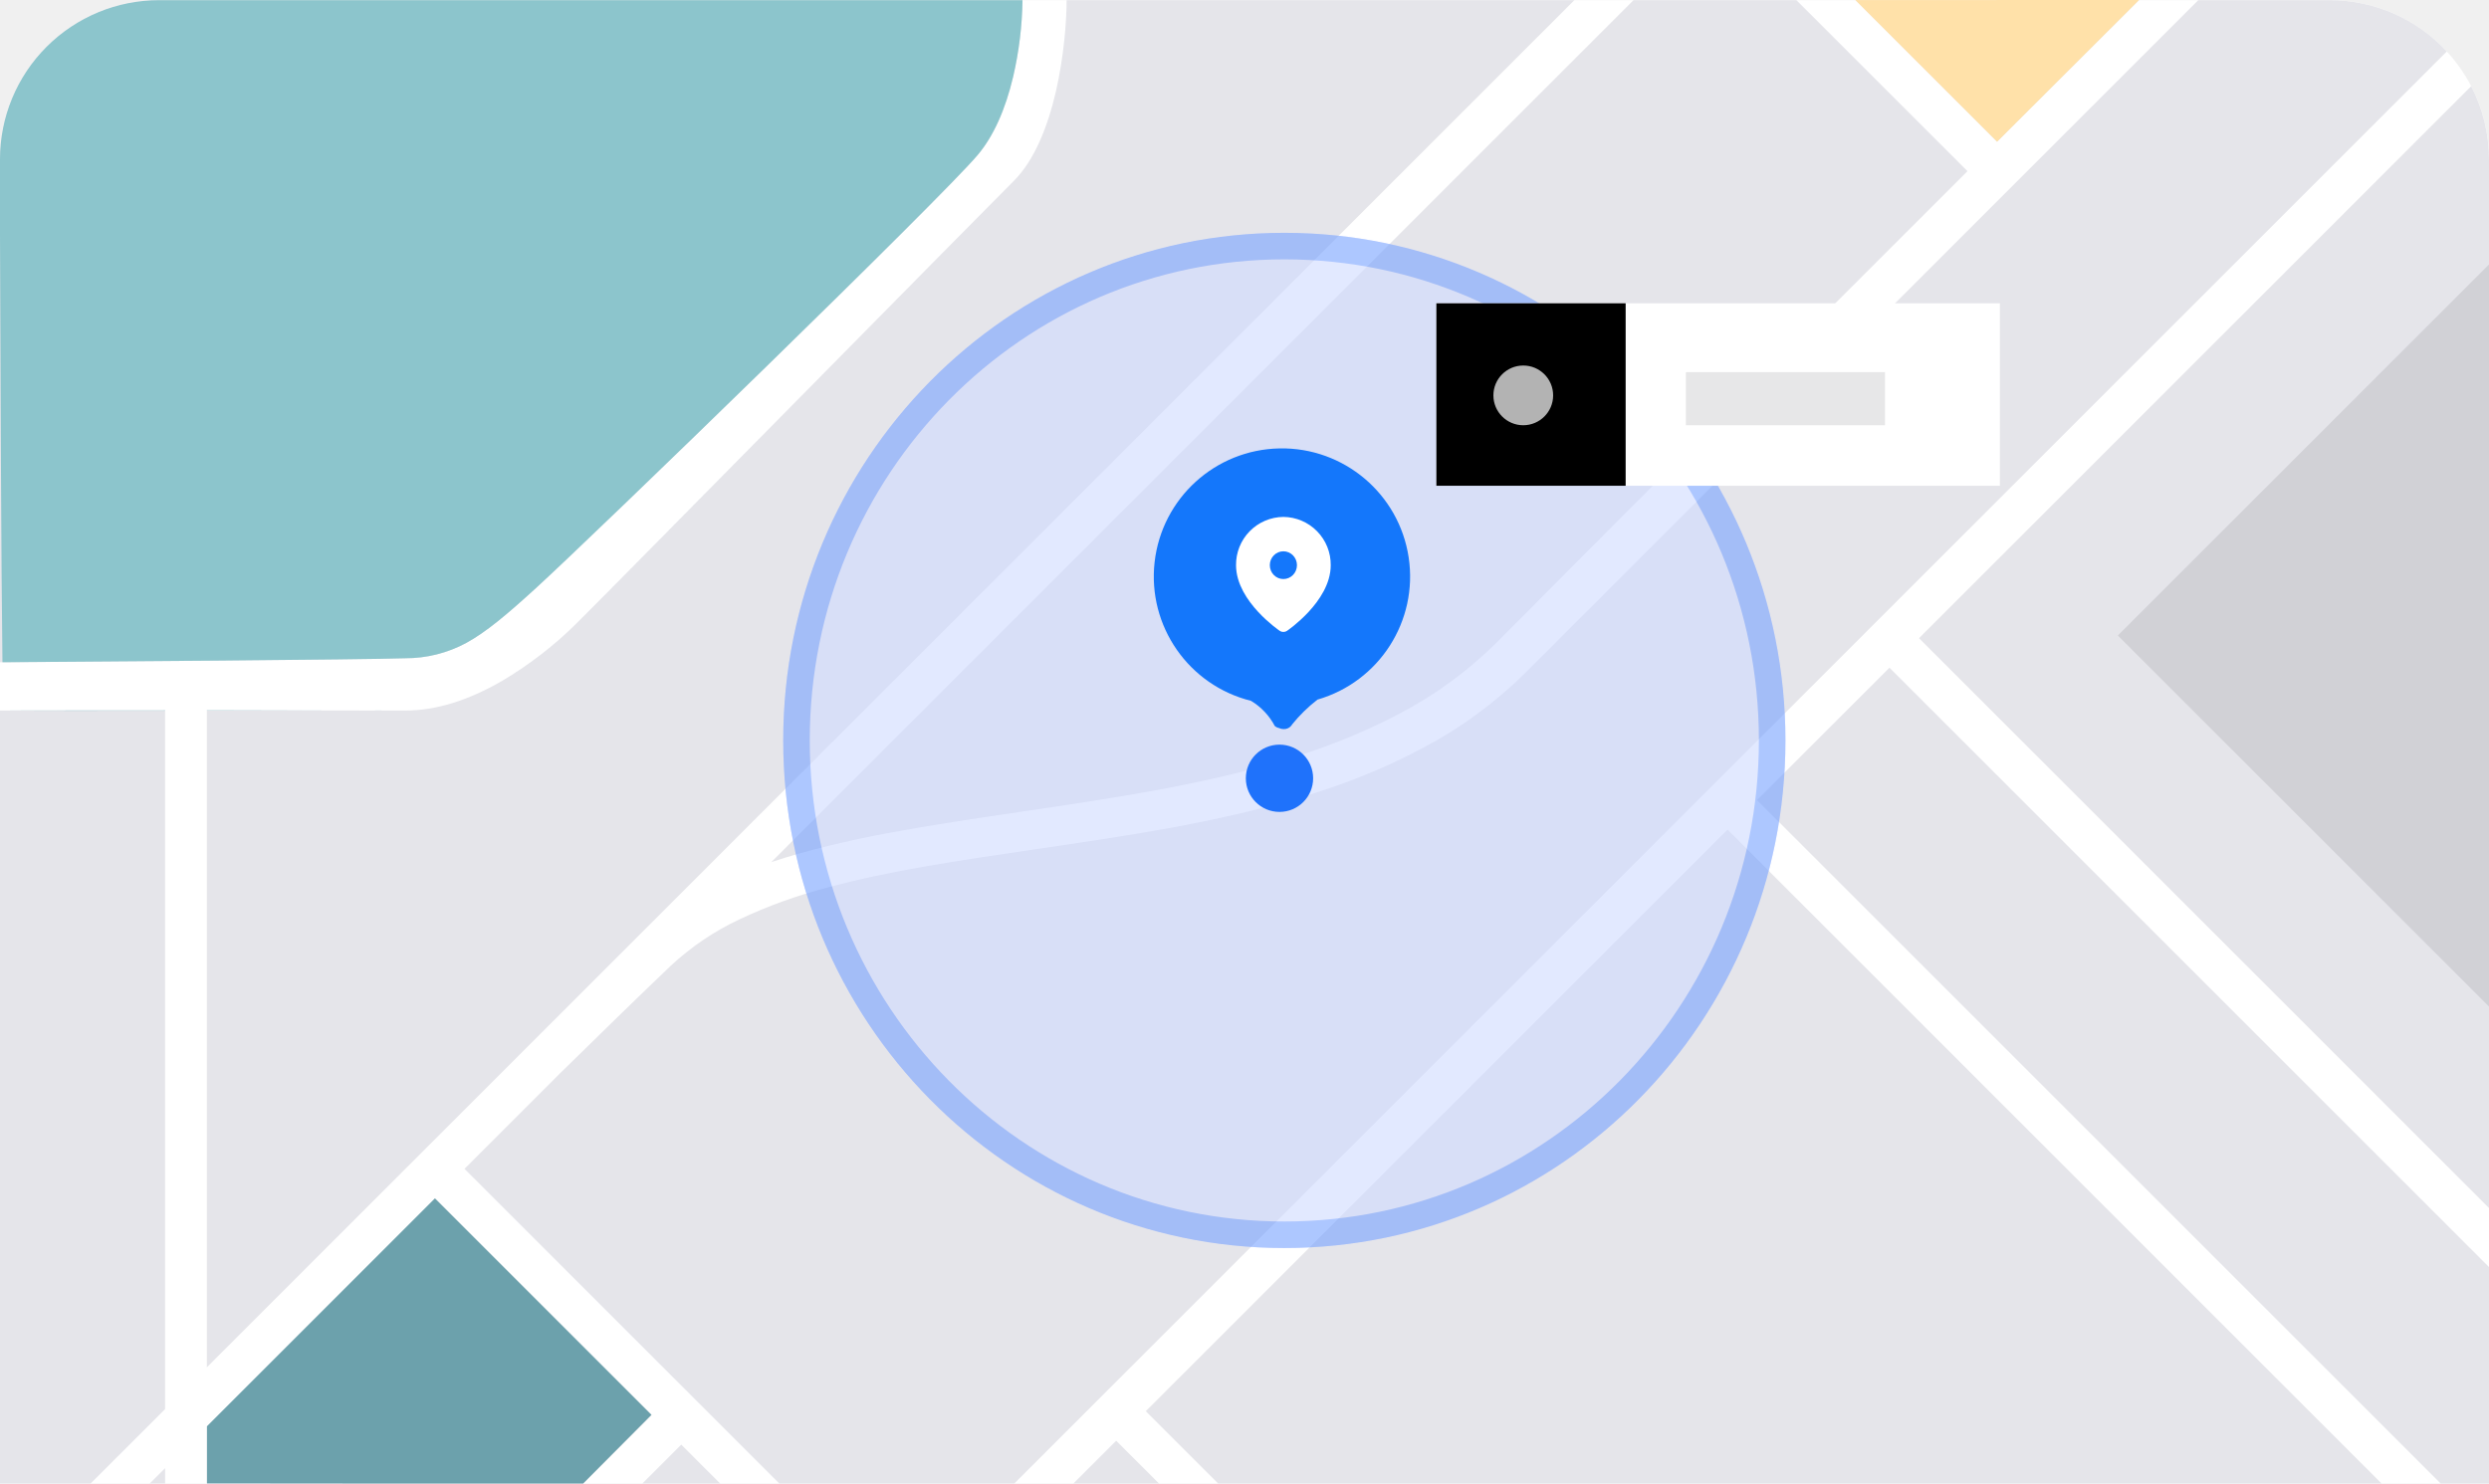
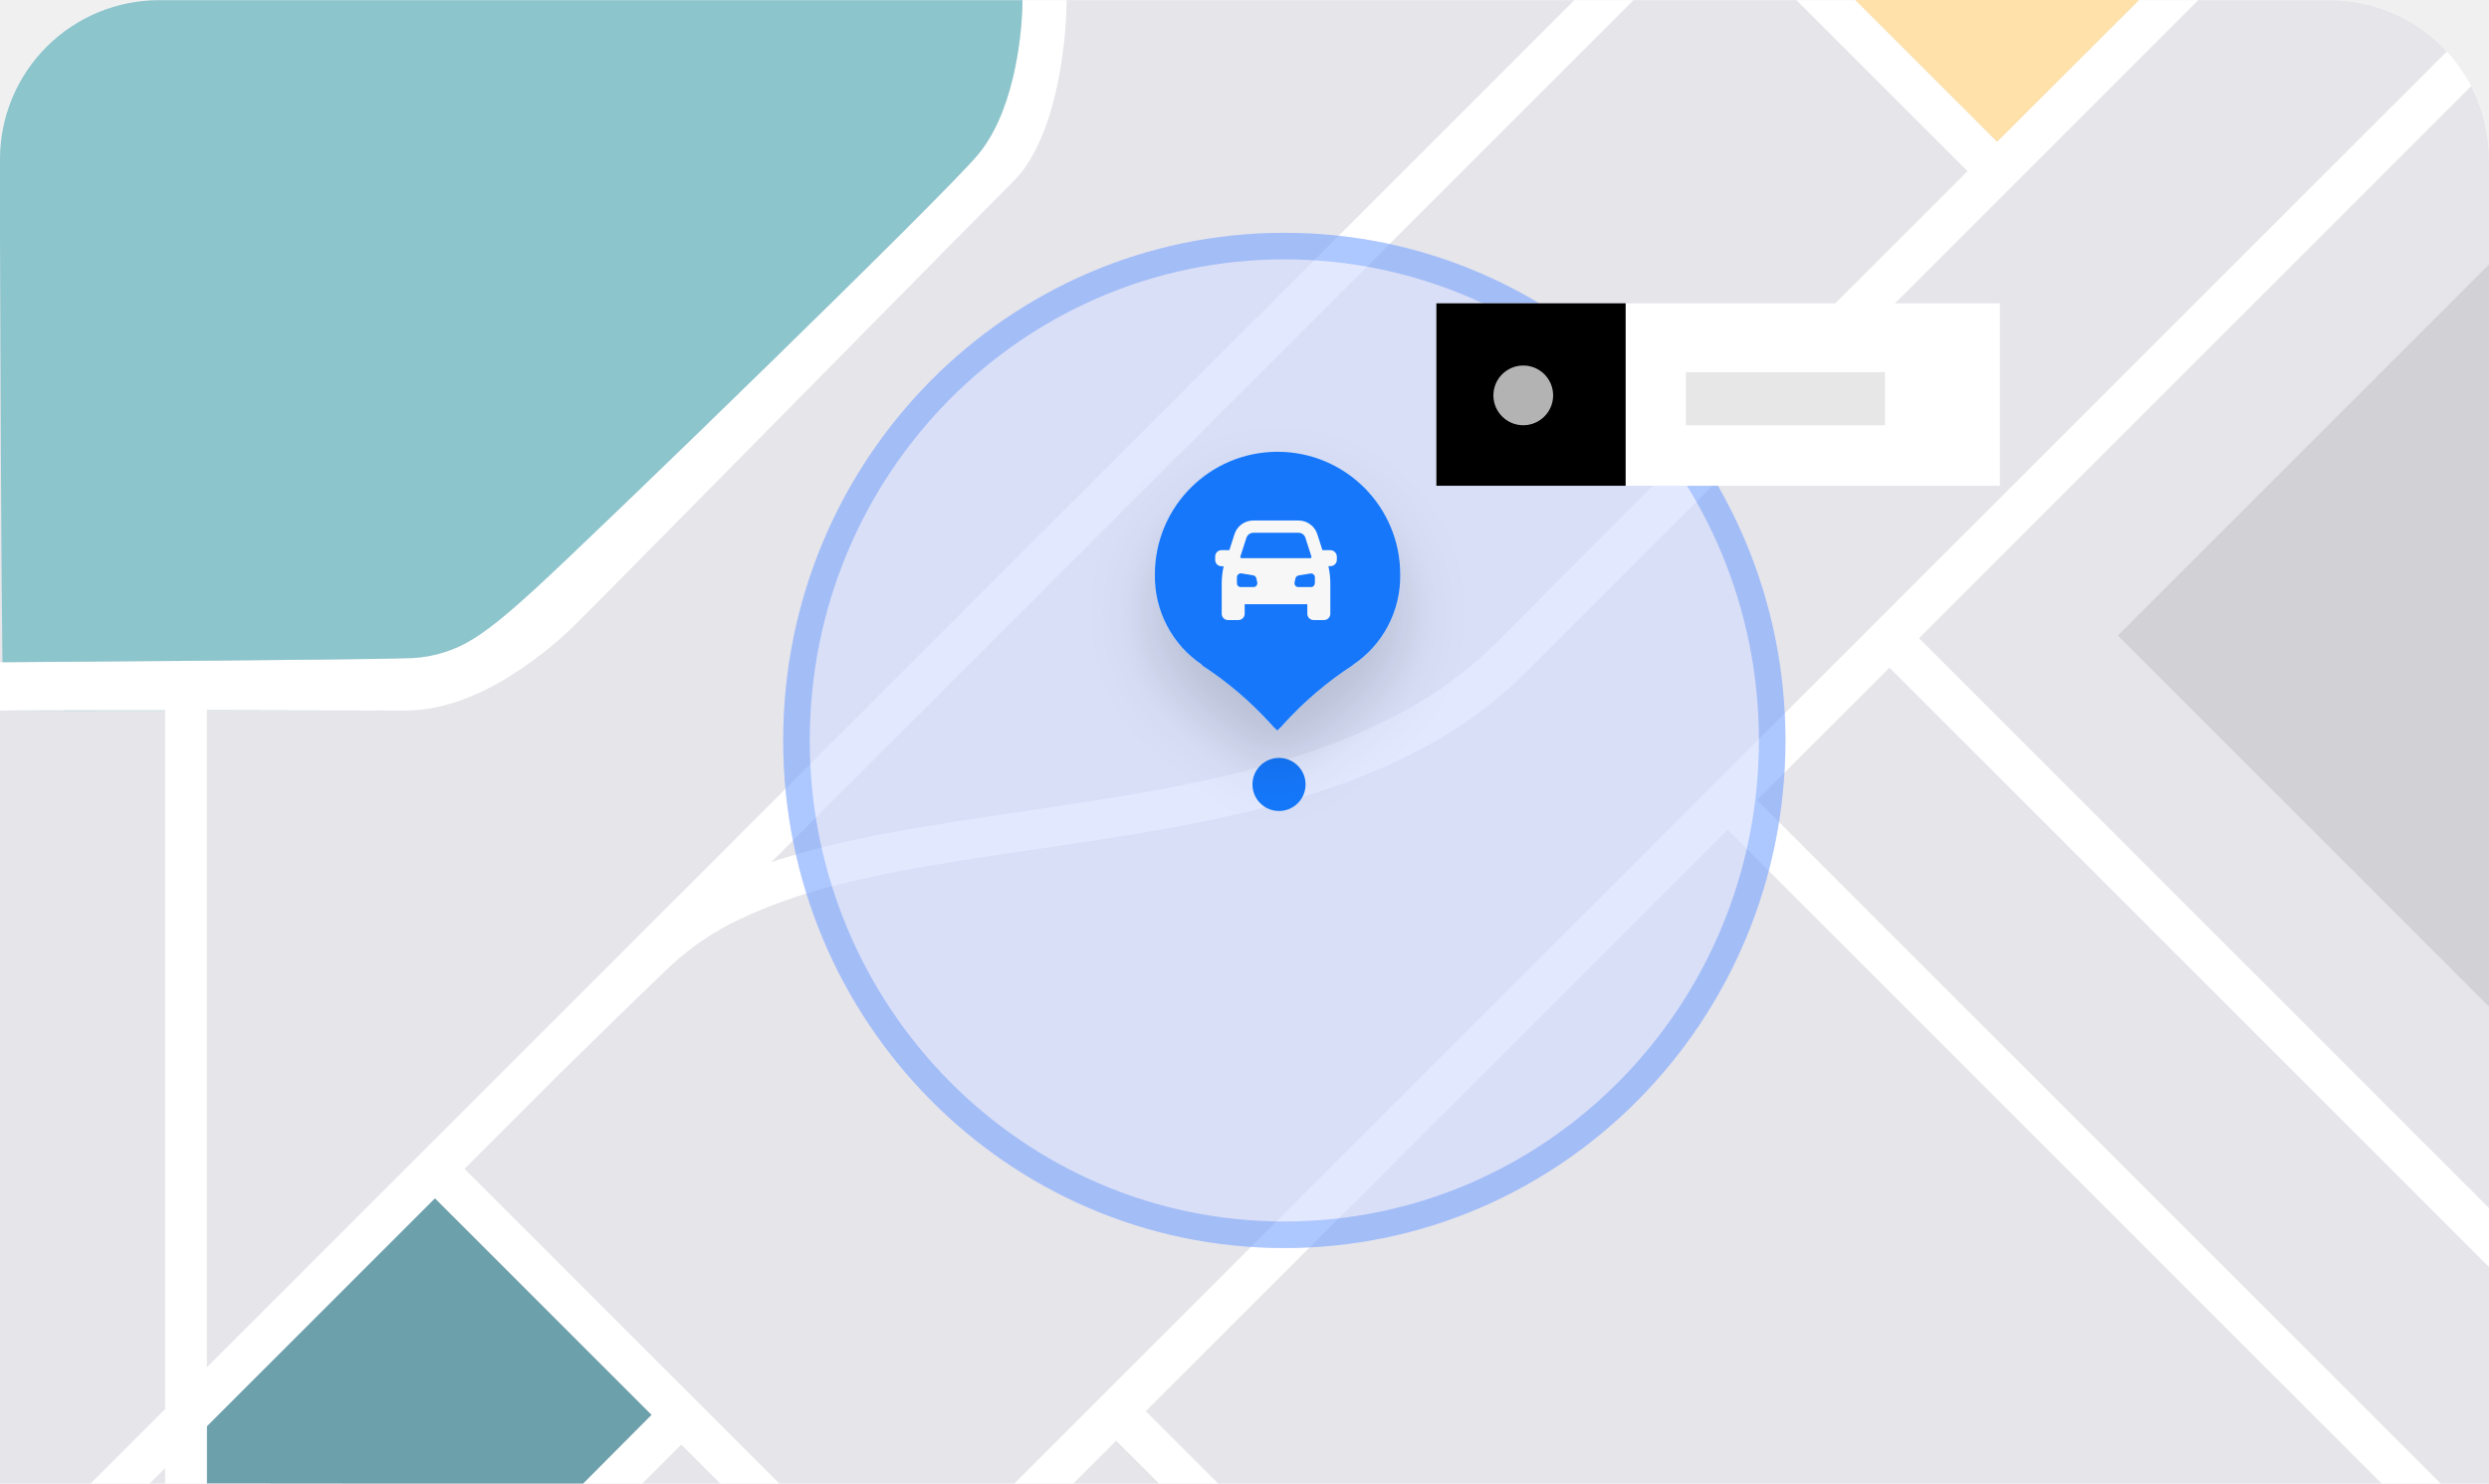
<svg xmlns="http://www.w3.org/2000/svg" width="375" height="223.578" viewBox="0 0 375 223.578">
-   <g id="Group_12740" data-name="Group 12740" transform="translate(0 0)">
-     <g id="Group_12737" data-name="Group 12737" transform="translate(0 0.026)">
-       <path id="Subtraction_73" data-name="Subtraction 73" d="M24,0H351a24,24,0,0,1,24,24V223.551H0V24A24,24,0,0,1,24,0Z" transform="translate(0 0)" fill="#fff" />
-       <path id="Subtraction_72" data-name="Subtraction 72" d="M358.817,223.552H183.529l-10.9-10.9,87.645-87.645,98.546,98.546h0Zm-206,0H117.409L69.983,176.126,84.39,161.718c6.7-6.586,12.305-12.033,16.66-16.187a40.2,40.2,0,0,1,10.421-7.03,75.175,75.175,0,0,1,13.114-4.746c9.484-2.578,20.178-4.143,31.5-5.8,13.311-1.948,27.074-3.962,39.883-7.811a98.189,98.189,0,0,0,18.267-7.363,66.08,66.08,0,0,0,15.6-11.415C261.569,69.629,324.168,7.033,331.2,0H351a23.934,23.934,0,0,1,17.643,7.73L152.82,223.552Zm-64.943,0H31.172v-8.614L65.53,180.579l32.66,32.66L87.877,223.552Zm287.123,0h-7.277l-103-103L284.674,100.6,375,190.93v32.621Zm-200.376,0h-12.9l6.449-6.449,6.447,6.448Zm-66.122,0H96.782l5.86-5.86,5.858,5.858Zm-83.628,0H22.557l2.317-2.317v2.316Zm-11.223,0h0l-13.65,0v-116.5l4.133,0c5.265,0,12.8-.01,20.741-.013v105.3Zm17.52-17.52h0v-99h8.063c11.449,0,18.784.008,21.8.025h.113c4.482,0,9.344-1.493,14.45-4.436a57.037,57.037,0,0,0,11.267-8.7c3.113-3.085,19.988-20.195,36.307-36.742,13.715-13.905,26.668-27.04,29.587-29.955C159.046,20.94,160.7,6.669,160.7,0h76.5L31.172,206.032ZM375,182.027v0h0L289.126,96.151l83.19-83.19A24.06,24.06,0,0,1,375,24V182.023h0v0ZM116.2,129.905,246.109,0h24.547l25.772,25.772c-22.295,22.255-52.693,52.635-70.9,70.991a60.554,60.554,0,0,1-14.847,10.85,95.073,95.073,0,0,1-17.669,7.051c-12.463,3.709-26.049,5.71-39.187,7.646-13.71,2.02-26.657,3.927-37.62,7.593ZM0,99.787V24A23.98,23.98,0,0,1,24,0H154.054a54.61,54.61,0,0,1-1.4,11.5c-1.184,5.023-2.977,8.993-5.328,11.8-5.394,6.44-57.584,57.1-66.782,65.489-4.144,3.778-7.307,6.444-10.267,8.066a19.26,19.26,0,0,1-9.248,2.324C54.824,99.4,12.748,99.7,0,99.787ZM300.886,21.325h0L279.562,0h42.7c-6.392,6.373-13.585,13.547-21.378,21.324Z" transform="translate(0 0)" fill="#e5e5ea" />
-     </g>
-     <path id="Intersection_22" data-name="Intersection 22" d="M.541,107.053v0l3.592,0c5.265,0,12.8-.01,20.741-.014v.041c-5,.007-9.776.012-13.791.012C5.991,107.084,2.118,107.076.541,107.053Zm30.631-.024h8.063c11.449,0,18.784.008,21.8.024h.113a21.439,21.439,0,0,0,2.773-.184,21.3,21.3,0,0,1-2.886.185c-4.607-.026-16.418-.009-28.454.008l-1.408,0Zm32.817-.169-.062.008Zm.08-.011h0Zm12.779-4.98-.018.011Zm8.617-6.613a57.134,57.134,0,0,1-8.595,6.6A57.589,57.589,0,0,0,85.465,95.256ZM0,35.217V24A23.981,23.981,0,0,1,24,0H154.054a54.607,54.607,0,0,1-1.4,11.5c-1.184,5.023-2.976,8.993-5.327,11.8-5.394,6.44-57.584,57.1-66.782,65.489-4.145,3.777-7.307,6.445-10.267,8.066a19.256,19.256,0,0,1-9.248,2.324c-6.15.214-47.483.513-60.659.6C.184,85.847.082,56.286,0,35.217ZM85.53,95.195l-.049.045Zm.071-.066-.019.017Zm1.063-1.017-.007.007Zm.076-.075-.016.016Zm.124-.122c3.112-3.085,19.987-20.2,36.307-36.742l2.406-2.439c-16.743,16.976-35.446,35.943-38.712,39.18l-.068.067Zm65.564-66.366,0,0Zm.091-.092-.006.006Zm.239-.239-.057.057ZM160.7,0h0a64.318,64.318,0,0,1-1.685,14.05A64.8,64.8,0,0,0,160.7,0Z" transform="translate(0 0.026)" fill="#8cc5cc" />
-     <path id="Intersection_23" data-name="Intersection 23" d="M23.6,42.973,0,42.951V34.345L34.344,0l32.62,32.62L56.67,42.973Z" transform="translate(31.186 180.605)" fill="#6ca1ac" />
-     <path id="Path_39930" data-name="Path 39930" d="M.209-.152,42.95-.162,21.559,21.192Z" transform="translate(279.328 0.162)" fill="#ffe1a9" />
-     <g id="Group_13392" data-name="Group 13392" transform="translate(3 2)">
-       <g id="Ellipse_1029" data-name="Ellipse 1029" transform="translate(115 33.088)" fill="#cfdaff" stroke="#77a1ff" stroke-width="4" opacity="0.6">
-         <ellipse cx="75.5" cy="76.5" rx="75.5" ry="76.5" stroke="none" />
-         <ellipse cx="75.5" cy="76.5" rx="73.5" ry="74.5" fill="none" />
-       </g>
-       <g id="Group_12739" data-name="Group 12739" transform="translate(170.831 65.567)">
-         <g id="Group_5087" data-name="Group 5087" transform="translate(0 0)">
-           <g id="Group_4069" data-name="Group 4069" transform="translate(0 0)">
-             <g id="Group_4068" data-name="Group 4068">
-               <g id="Group_4061" data-name="Group 4061">
-                 <path id="Union_4" data-name="Union 4" d="M18.863,42.152a1.375,1.375,0,0,1-.633-.309,9.7,9.7,0,0,0-3.584-3.791,19.308,19.308,0,1,1,10.023-.186,23.106,23.106,0,0,0-3.863,3.787c-.012.042-.017.063-.017.063a1.435,1.435,0,0,1-1.214.6A1.616,1.616,0,0,1,18.863,42.152Z" fill="#1477fb" />
+   <defs>
+     <filter id="Union_17" x="159" y="59.088" width="66.96" height="71.999" filterUnits="userSpaceOnUse">
+       <feOffset dy="6" input="SourceAlpha" />
+       <feGaussianBlur stdDeviation="5" result="blur" />
+       <feFlood flood-opacity="0.161" />
+       <feComposite operator="in" in2="blur" />
+       <feComposite in="SourceGraphic" />
+     </filter>
+   </defs>
+   <g id="Group_13390" data-name="Group 13390" transform="translate(-265.928 -268.12)">
+     <g id="Group_12747" data-name="Group 12747" transform="translate(265.928 268.12)">
+       <g id="Group_12740" data-name="Group 12740" transform="translate(0 0)">
+         <g id="Group_12737" data-name="Group 12737" transform="translate(0 0.026)">
+           <path id="Subtraction_73" data-name="Subtraction 73" d="M24,0H351a24,24,0,0,1,24,24V223.551H0V24A24,24,0,0,1,24,0Z" transform="translate(0 0)" fill="#fff" />
+           <path id="Subtraction_72" data-name="Subtraction 72" d="M358.817,223.552H183.529l-10.9-10.9,87.645-87.645,98.546,98.546h0Zm-206,0H117.409L69.983,176.126,84.39,161.718c6.7-6.586,12.305-12.033,16.66-16.187a40.2,40.2,0,0,1,10.421-7.03,75.175,75.175,0,0,1,13.114-4.746c9.484-2.578,20.178-4.143,31.5-5.8,13.311-1.948,27.074-3.962,39.883-7.811a98.189,98.189,0,0,0,18.267-7.363,66.08,66.08,0,0,0,15.6-11.415C261.569,69.629,324.168,7.033,331.2,0H351a23.934,23.934,0,0,1,17.643,7.73L152.82,223.552Zm-64.943,0H31.172v-8.614L65.53,180.579l32.66,32.66L87.877,223.552Zm287.123,0h-7.277l-103-103L284.674,100.6,375,190.93v32.621Zm-200.376,0h-12.9l6.449-6.449,6.447,6.448Zm-66.122,0H96.782l5.86-5.86,5.858,5.858Zm-83.628,0H22.557l2.317-2.317v2.316Zm-11.223,0h0l-13.65,0v-116.5l4.133,0c5.265,0,12.8-.01,20.741-.013v105.3Zm17.52-17.52h0v-99h8.063c11.449,0,18.784.008,21.8.025h.113c4.482,0,9.344-1.493,14.45-4.436a57.037,57.037,0,0,0,11.267-8.7c3.113-3.085,19.988-20.195,36.307-36.742,13.715-13.905,26.668-27.04,29.587-29.955C159.046,20.94,160.7,6.669,160.7,0h76.5L31.172,206.032ZM375,182.027v0h0L289.126,96.151l83.19-83.19A24.06,24.06,0,0,1,375,24V182.023h0v0ZM116.2,129.905,246.109,0h24.547l25.772,25.772c-22.295,22.255-52.693,52.635-70.9,70.991a60.554,60.554,0,0,1-14.847,10.85,95.073,95.073,0,0,1-17.669,7.051c-12.463,3.709-26.049,5.71-39.187,7.646-13.71,2.02-26.657,3.927-37.62,7.593ZM0,99.787V24A23.98,23.98,0,0,1,24,0H154.054a54.61,54.61,0,0,1-1.4,11.5c-1.184,5.023-2.977,8.993-5.328,11.8-5.394,6.44-57.584,57.1-66.782,65.489-4.144,3.778-7.307,6.444-10.267,8.066a19.26,19.26,0,0,1-9.248,2.324C54.824,99.4,12.748,99.7,0,99.787ZM300.886,21.325h0L279.562,0h42.7c-6.392,6.373-13.585,13.547-21.378,21.324Z" transform="translate(0 0)" fill="#e5e5ea" />
+         </g>
+         <path id="Intersection_22" data-name="Intersection 22" d="M.541,107.053v0l3.592,0c5.265,0,12.8-.01,20.741-.014v.041c-5,.007-9.776.012-13.791.012C5.991,107.084,2.118,107.076.541,107.053Zm30.631-.024h8.063c11.449,0,18.784.008,21.8.024h.113a21.439,21.439,0,0,0,2.773-.184,21.3,21.3,0,0,1-2.886.185c-4.607-.026-16.418-.009-28.454.008l-1.408,0Zm32.817-.169-.062.008Zm.08-.011h0Zm12.779-4.98-.018.011Zm8.617-6.613a57.134,57.134,0,0,1-8.595,6.6A57.589,57.589,0,0,0,85.465,95.256ZM0,35.217V24A23.981,23.981,0,0,1,24,0H154.054a54.607,54.607,0,0,1-1.4,11.5c-1.184,5.023-2.976,8.993-5.327,11.8-5.394,6.44-57.584,57.1-66.782,65.489-4.145,3.777-7.307,6.445-10.267,8.066a19.256,19.256,0,0,1-9.248,2.324c-6.15.214-47.483.513-60.659.6C.184,85.847.082,56.286,0,35.217ZM85.53,95.195l-.049.045Zm.071-.066-.019.017Zm1.063-1.017-.007.007Zm.076-.075-.016.016Zm.124-.122c3.112-3.085,19.987-20.2,36.307-36.742l2.406-2.439c-16.743,16.976-35.446,35.943-38.712,39.18l-.068.067Zm65.564-66.366,0,0Zm.091-.092-.006.006Zm.239-.239-.057.057ZM160.7,0h0a64.318,64.318,0,0,1-1.685,14.05A64.8,64.8,0,0,0,160.7,0Z" transform="translate(0 0.026)" fill="#8cc5cc" />
+         <path id="Intersection_23" data-name="Intersection 23" d="M23.6,42.973,0,42.951V34.345L34.344,0l32.62,32.62L56.67,42.973Z" transform="translate(31.186 180.605)" fill="#6ca1ac" />
+         <path id="Path_39930" data-name="Path 39930" d="M.209-.152,42.95-.162,21.559,21.192Z" transform="translate(279.328 0.162)" fill="#ffe1a9" />
+         <g id="Group_13392" data-name="Group 13392" transform="translate(3 2)">
+           <g id="Ellipse_1029" data-name="Ellipse 1029" transform="translate(115 33.088)" fill="#cfdaff" stroke="#77a1ff" stroke-width="4" opacity="0.6">
+             <ellipse cx="75.5" cy="76.5" rx="75.5" ry="76.5" stroke="none" />
+             <ellipse cx="75.5" cy="76.5" rx="73.5" ry="74.5" fill="none" />
+           </g>
+           <g id="Group_12738" data-name="Group 12738" transform="translate(213.404 43.709)">
+             <rect id="Rectangle_2888" data-name="Rectangle 2888" width="84.904" height="27.498" transform="translate(0 0)" fill="#fff" />
+             <rect id="Rectangle_2889" data-name="Rectangle 2889" width="28.521" height="27.498" transform="translate(0 0)" />
+             <circle id="Ellipse_971" data-name="Ellipse 971" cx="4.5" cy="4.5" r="4.5" transform="translate(8.596 9.378)" fill="#fff" opacity="0.7" />
+             <rect id="Rectangle_3790" data-name="Rectangle 3790" width="30" height="8" transform="translate(37.596 10.378)" fill="#aeaeb2" opacity="0.3" />
+           </g>
+           <g id="Group_13528" data-name="Group 13528" transform="translate(0 -3)">
+             <circle id="Ellipse_486" data-name="Ellipse 486" cx="4" cy="4" r="4" transform="translate(185.7 115.221)" fill="#1477fb" />
+             <g id="Group_13526" data-name="Group 13526" transform="translate(-38 -85.912)">
+               <g transform="matrix(1, 0, 0, 1, 35, 86.91)" filter="url(#Union_17)">
+                 <path id="Union_17-2" data-name="Union 17" d="M18.479,42c-.013-.007-.026-.014-.04-.023L18.4,42h0v-.05A7.833,7.833,0,0,1,17.467,41L17.462,41A53,53,0,0,0,7.045,32.142h.133A16.053,16.053,0,0,1,0,18.48a18.48,18.48,0,0,1,36.96,0,16.054,16.054,0,0,1-7.18,13.661h.053A53.091,53.091,0,0,0,19.415,41l0,.005a7.833,7.833,0,0,1-.931.944V42h0Z" transform="translate(174 68.09)" fill="#1477fb" />
              </g>
-             </g>
-             <g id="map-pin" transform="translate(10.327 9.2)">
-               <rect id="bounds" width="18.62" height="18.62" fill="rgba(28,143,248,0.34)" opacity="0" />
-               <g id="Group_4032" data-name="Group 4032" transform="translate(3.067 2.136)">
-                 <path id="Shape" d="M12.267,6.273c0,4.879-6.134,9.061-6.134,9.061S0,11.152,0,6.273A6.2,6.2,0,0,1,6.134,0,6.2,6.2,0,0,1,12.267,6.273Z" transform="translate(0 0)" fill="#fff" stroke="#fff" stroke-linecap="round" stroke-linejoin="round" stroke-width="2" fill-rule="evenodd" />
-                 <ellipse id="Oval" cx="2.045" cy="2.091" rx="2.045" ry="2.091" transform="translate(4.089 4.182)" fill="#1477fb" />
+               <g id="Group_9092" data-name="Group 9092" transform="translate(217.267 162.856)">
+                 <rect id="Rectangle_3016" data-name="Rectangle 3016" width="20" height="20" transform="translate(0)" fill="none" />
+                 <path id="Path_25586" data-name="Path 25586" d="M19.851,15.568H18.657l-.77-2.407A2.977,2.977,0,0,0,15.056,11.1H8.239a2.959,2.959,0,0,0-2.831,2.061l-.77,2.407H3.444a.945.945,0,0,0-.944.944v.539a.945.945,0,0,0,.944.944h.327a12.169,12.169,0,0,0-.289,2.638v4.526a.945.945,0,0,0,.944.944H6a.945.945,0,0,0,.944-.944V23.714h9.436v1.444a.945.945,0,0,0,.944.944h1.579a.945.945,0,0,0,.944-.944V20.613a12.169,12.169,0,0,0-.289-2.638h.327a.945.945,0,0,0,.944-.944v-.539A1,1,0,0,0,19.851,15.568Zm-13.557.963L7.2,13.719a1.11,1.11,0,0,1,1.04-.77h6.817a1.075,1.075,0,0,1,1.04.77L17,16.531a.193.193,0,0,1-.193.25H6.486A.187.187,0,0,1,6.294,16.531Zm1.964,4.6H6.352a.567.567,0,0,1-.578-.578V19.65a.593.593,0,0,1,.674-.578l1.772.289A.6.6,0,0,1,8.7,19.8l.135.616A.586.586,0,0,1,8.258,21.133Zm9.244-.578a.567.567,0,0,1-.578.578H15.018a.575.575,0,0,1-.558-.693l.135-.616a.575.575,0,0,1,.481-.443l1.772-.289a.583.583,0,0,1,.674.578v.886Z" transform="translate(-1.683 -8.6)" fill="#f7f7f7" />
              </g>
            </g>
          </g>
-           <circle id="Ellipse_486" data-name="Ellipse 486" cx="5.07" cy="5.07" r="5.07" transform="translate(13.87 44.654)" fill="#1f72fb" />
        </g>
-       </g>
-       <g id="Group_12738" data-name="Group 12738" transform="translate(213.404 43.709)">
-         <rect id="Rectangle_2888" data-name="Rectangle 2888" width="84.904" height="27.498" transform="translate(0 0)" fill="#fff" />
-         <rect id="Rectangle_2889" data-name="Rectangle 2889" width="28.521" height="27.498" transform="translate(0 0)" />
-         <circle id="Ellipse_971" data-name="Ellipse 971" cx="4.5" cy="4.5" r="4.5" transform="translate(8.596 9.378)" fill="#fff" opacity="0.7" />
-         <rect id="Rectangle_3790" data-name="Rectangle 3790" width="30" height="8" transform="translate(37.596 10.378)" fill="#aeaeb2" opacity="0.3" />
+         <path id="Subtraction_76" data-name="Subtraction 76" d="M55.916,111.834v0h0L0,55.916,55.916,0V111.832h0Z" transform="translate(319.084 39.86)" fill="#d1d1d6" />
      </g>
    </g>
-     <path id="Subtraction_76" data-name="Subtraction 76" d="M55.916,111.834v0h0L0,55.916,55.916,0V111.832h0Z" transform="translate(319.084 39.86)" fill="#d1d1d6" />
  </g>
</svg>
